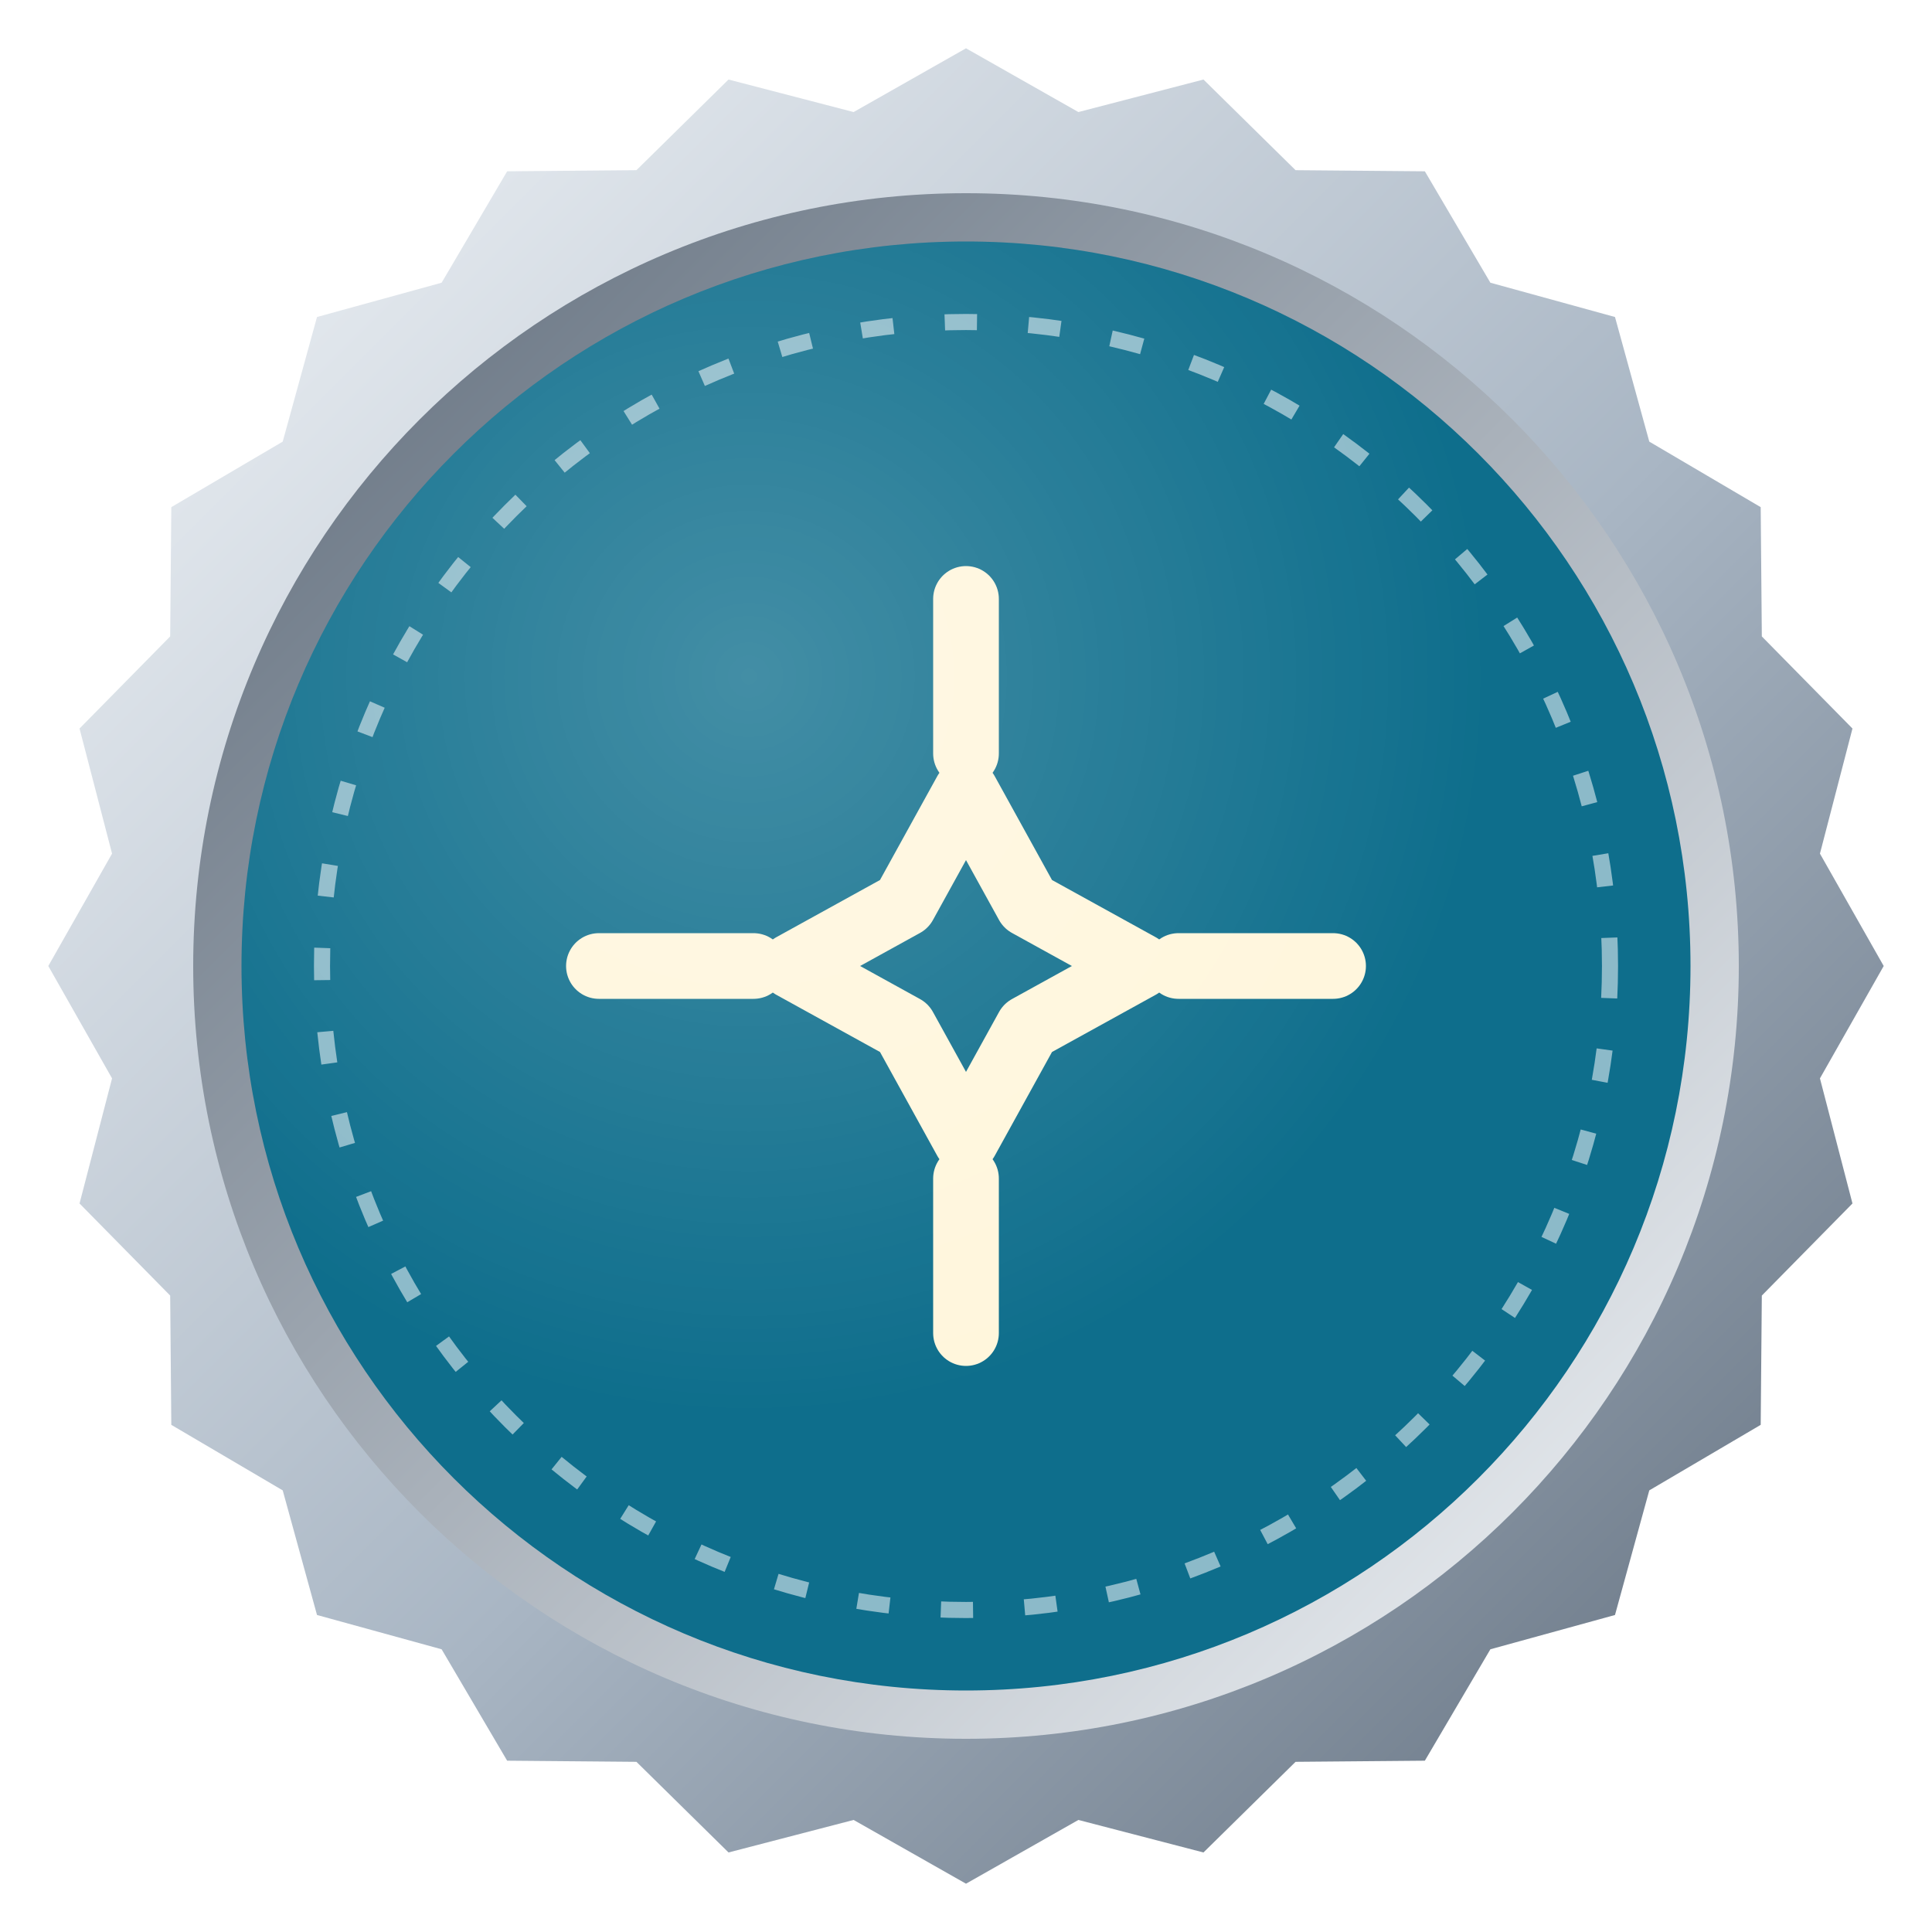
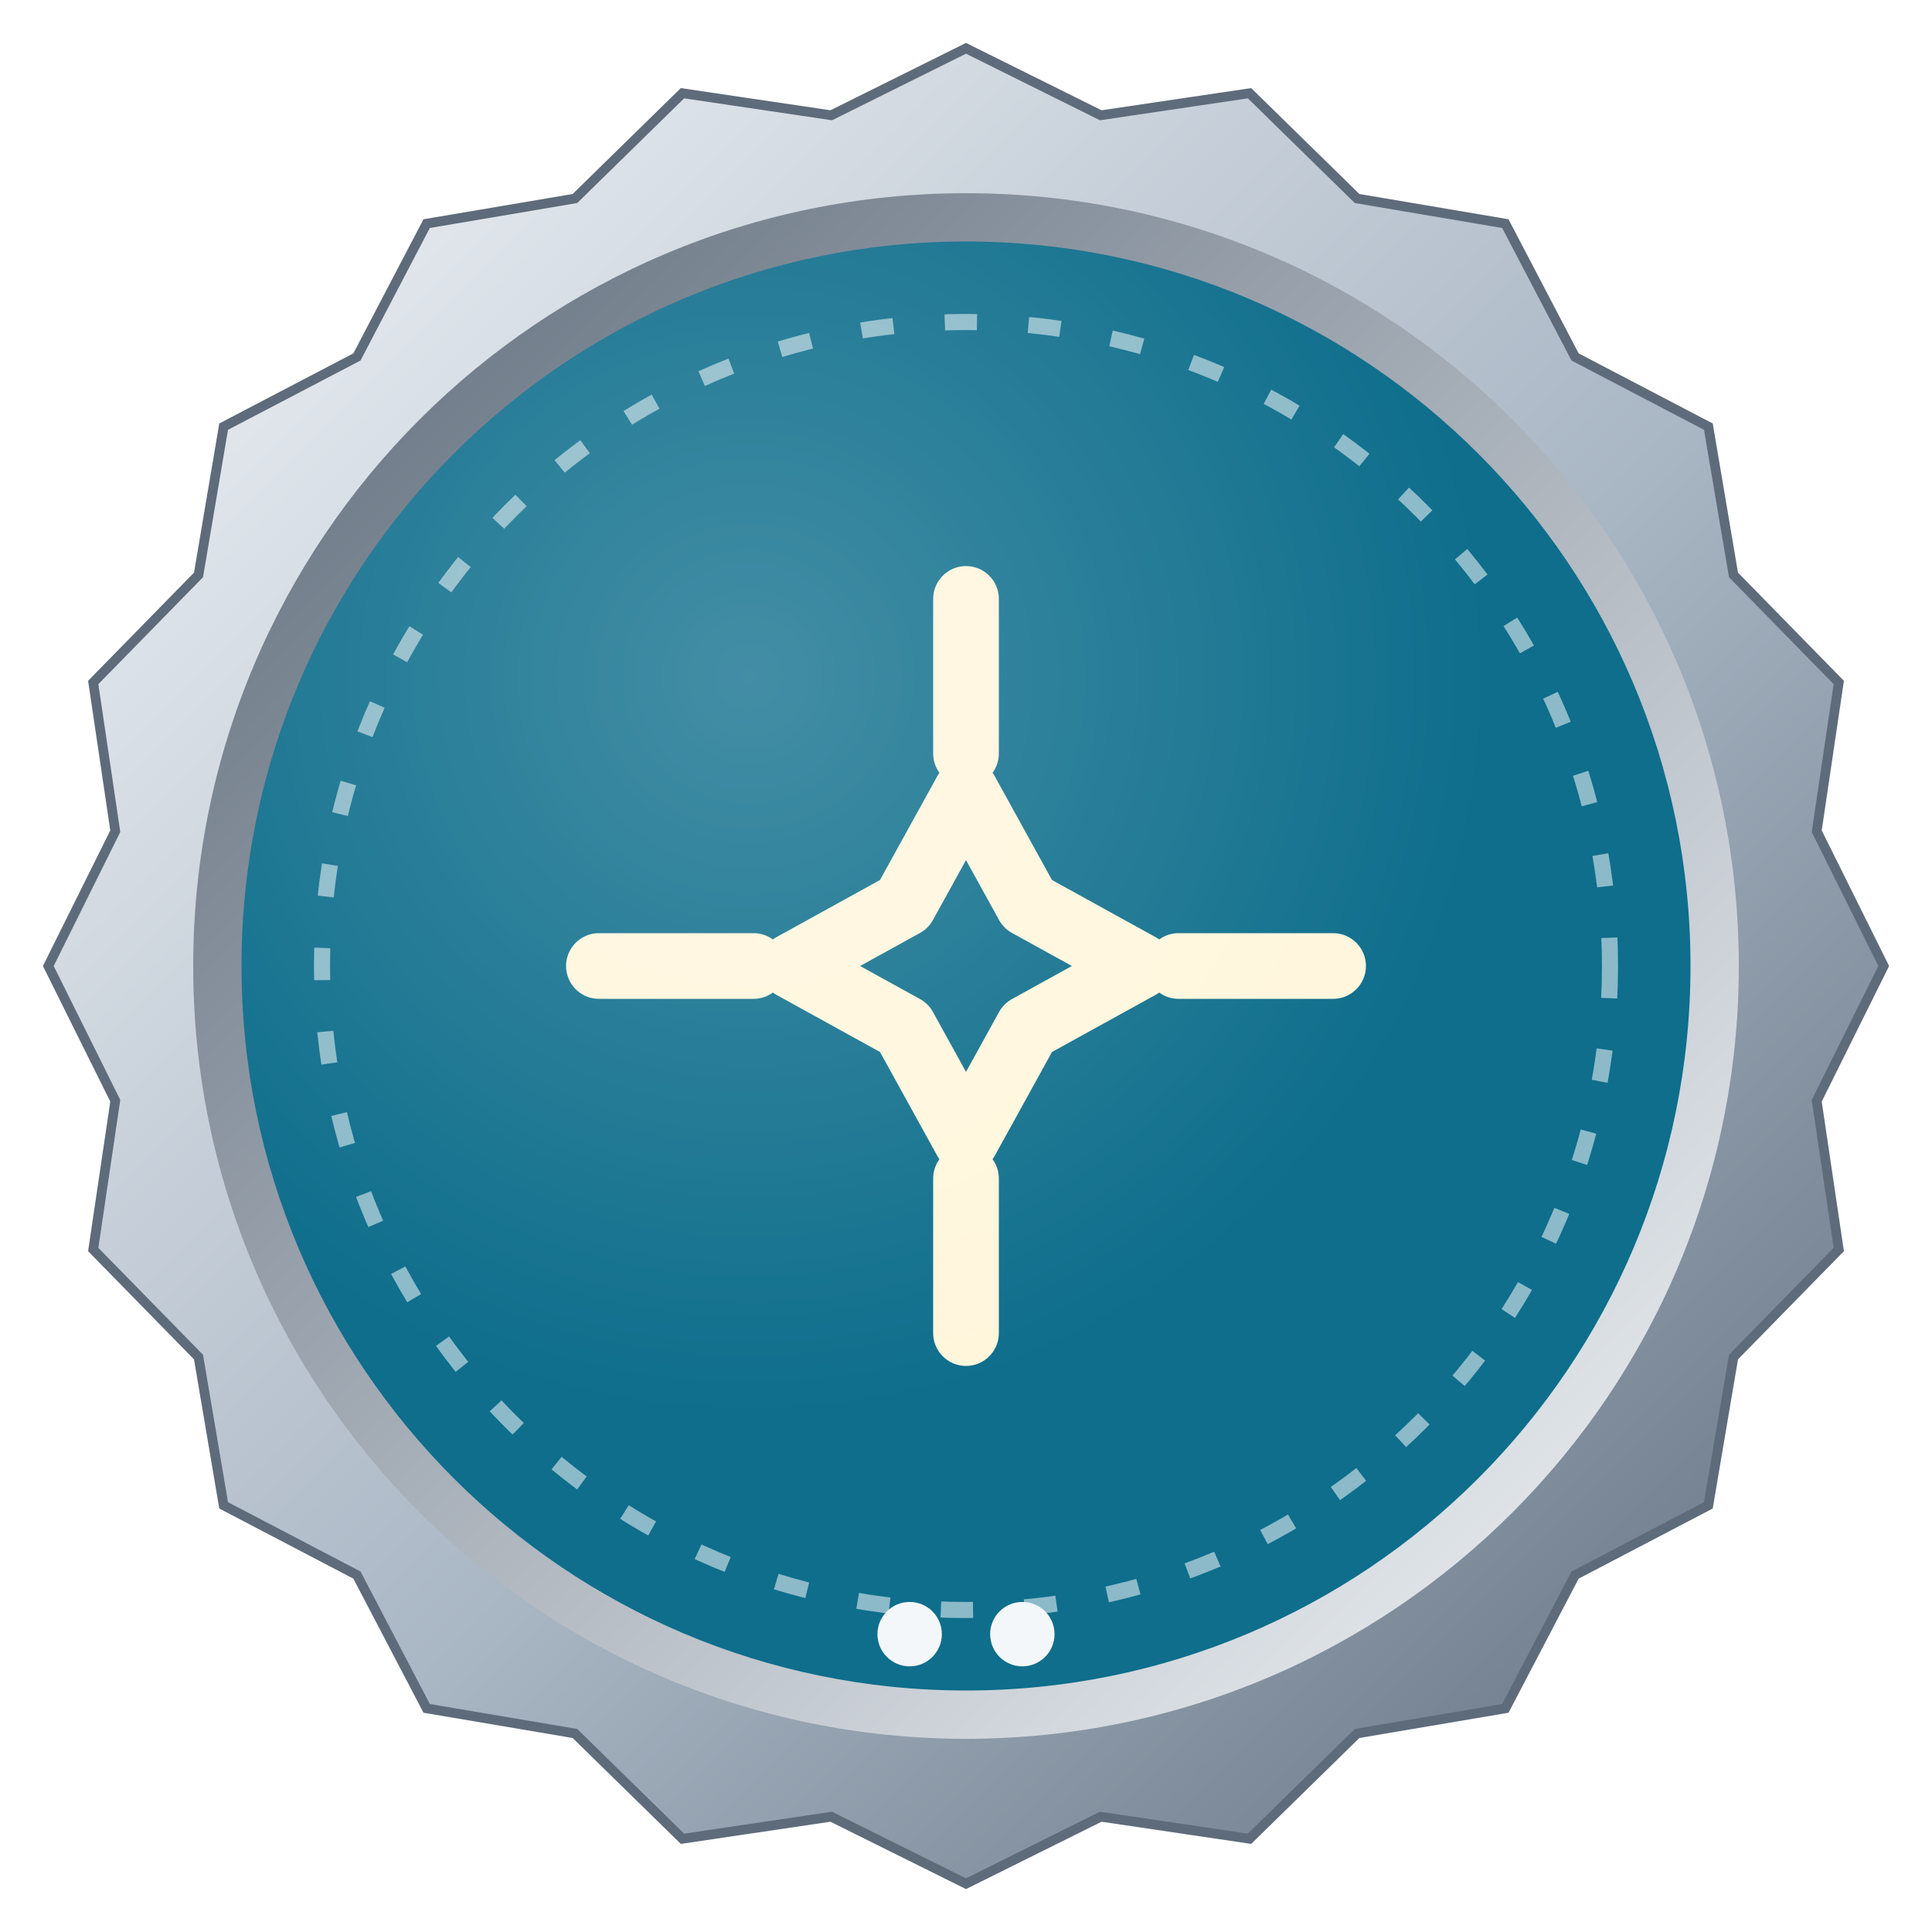
<svg xmlns="http://www.w3.org/2000/svg" viewBox="0 0 120 120">
  <defs>
    <linearGradient id="m" x1="0" y1="0" x2="1" y2="1">
      <stop offset="0" stop-color="#F4F7FA" />
      <stop offset=".55" stop-color="#A9B6C4" />
      <stop offset="1" stop-color="#5E6B7A" />
    </linearGradient>
    <linearGradient id="m2" x1="1" y1="1" x2="0" y2="0">
      <stop offset="0" stop-color="#F4F7FA" />
      <stop offset="1" stop-color="#5E6B7A" />
    </linearGradient>
    <radialGradient id="e" cx=".35" cy=".3" r=".85">
      <stop offset="0" stop-color="#fff" stop-opacity=".22" />
      <stop offset=".6" stop-color="#fff" stop-opacity="0" />
    </radialGradient>
  </defs>
-   <path d="M60.00,3.00 L66.98,6.96 L74.75,4.94 L80.47,10.57 L88.50,10.64 L92.57,17.56 L100.31,19.69 L102.44,27.43 L109.36,31.50 L109.43,39.53 L115.06,45.25 L113.04,53.02 L117.00,60.00 L113.04,66.98 L115.06,74.75 L109.43,80.47 L109.36,88.50 L102.44,92.57 L100.31,100.31 L92.57,102.44 L88.50,109.36 L80.47,109.43 L74.75,115.06 L66.98,113.04 L60.00,117.00 L53.02,113.04 L45.25,115.06 L39.53,109.43 L31.50,109.36 L27.43,102.44 L19.69,100.31 L17.56,92.57 L10.64,88.50 L10.57,80.47 L4.94,74.75 L6.96,66.98 L3.00,60.00 L6.96,53.02 L4.94,45.25 L10.57,39.53 L10.64,31.50 L17.56,27.43 L19.69,19.69 L27.43,17.56 L31.50,10.64 L39.53,10.57 L45.25,4.94 L53.02,6.96Z" fill="url(#m)" />
+   <path d="M60.00,3.00 L68.37,7.16 L77.61,5.79 L84.29,12.33 L93.50,13.89 L97.83,22.17 L106.11,26.50 L107.67,35.71 L114.21,42.39 L112.84,51.63 L117.00,60.00 L112.84,68.37 L114.21,77.61 L107.67,84.29 L106.11,93.50 L97.83,97.83 L93.50,106.11 L84.29,107.67 L77.61,114.21 L68.37,112.84 L60.00,117.00 L51.63,112.84 L42.39,114.21 L35.71,107.67 L26.50,106.11 L22.17,97.83 L13.89,93.50 L12.33,84.29 L5.79,77.61 L7.16,68.37 L3.00,60.00 L7.16,51.63 L5.79,42.39 L12.33,35.71 L13.89,26.50 L22.17,22.17 L26.50,13.89 L35.71,12.33 L42.39,5.79 L51.63,7.16Z" fill="url(#m)" stroke="#5E6B7A" stroke-width=".6" />
  <circle cx="60" cy="60" r="48" fill="url(#m2)" />
  <circle cx="60" cy="60" r="45" fill="#0E6E8C" />
  <circle cx="60" cy="60" r="40" fill="none" stroke="#F4F7FA" stroke-opacity=".55" stroke-width="1" stroke-dasharray="2 3.2" />
  <g transform="translate(31.2 31.2) scale(2.4)" fill="none" stroke="#FFF6DC" stroke-width="1.7" stroke-linecap="round" stroke-linejoin="round">
    <path d="M12 2.5v4M12 17.5v4M2.5 12h4M17.5 12h4M12 7.5l1.6 2.9 2.9 1.6-2.9 1.6L12 16.5l-1.6-2.9L7.5 12l2.9-1.6Z" />
  </g>
+   <circle cx="56.5" cy="101.5" r="2" fill="#F4F7FA" />
+   <circle cx="63.5" cy="101.5" r="2" fill="#F4F7FA" />
  <circle cx="60" cy="60" r="45" fill="url(#e)" />
</svg>
